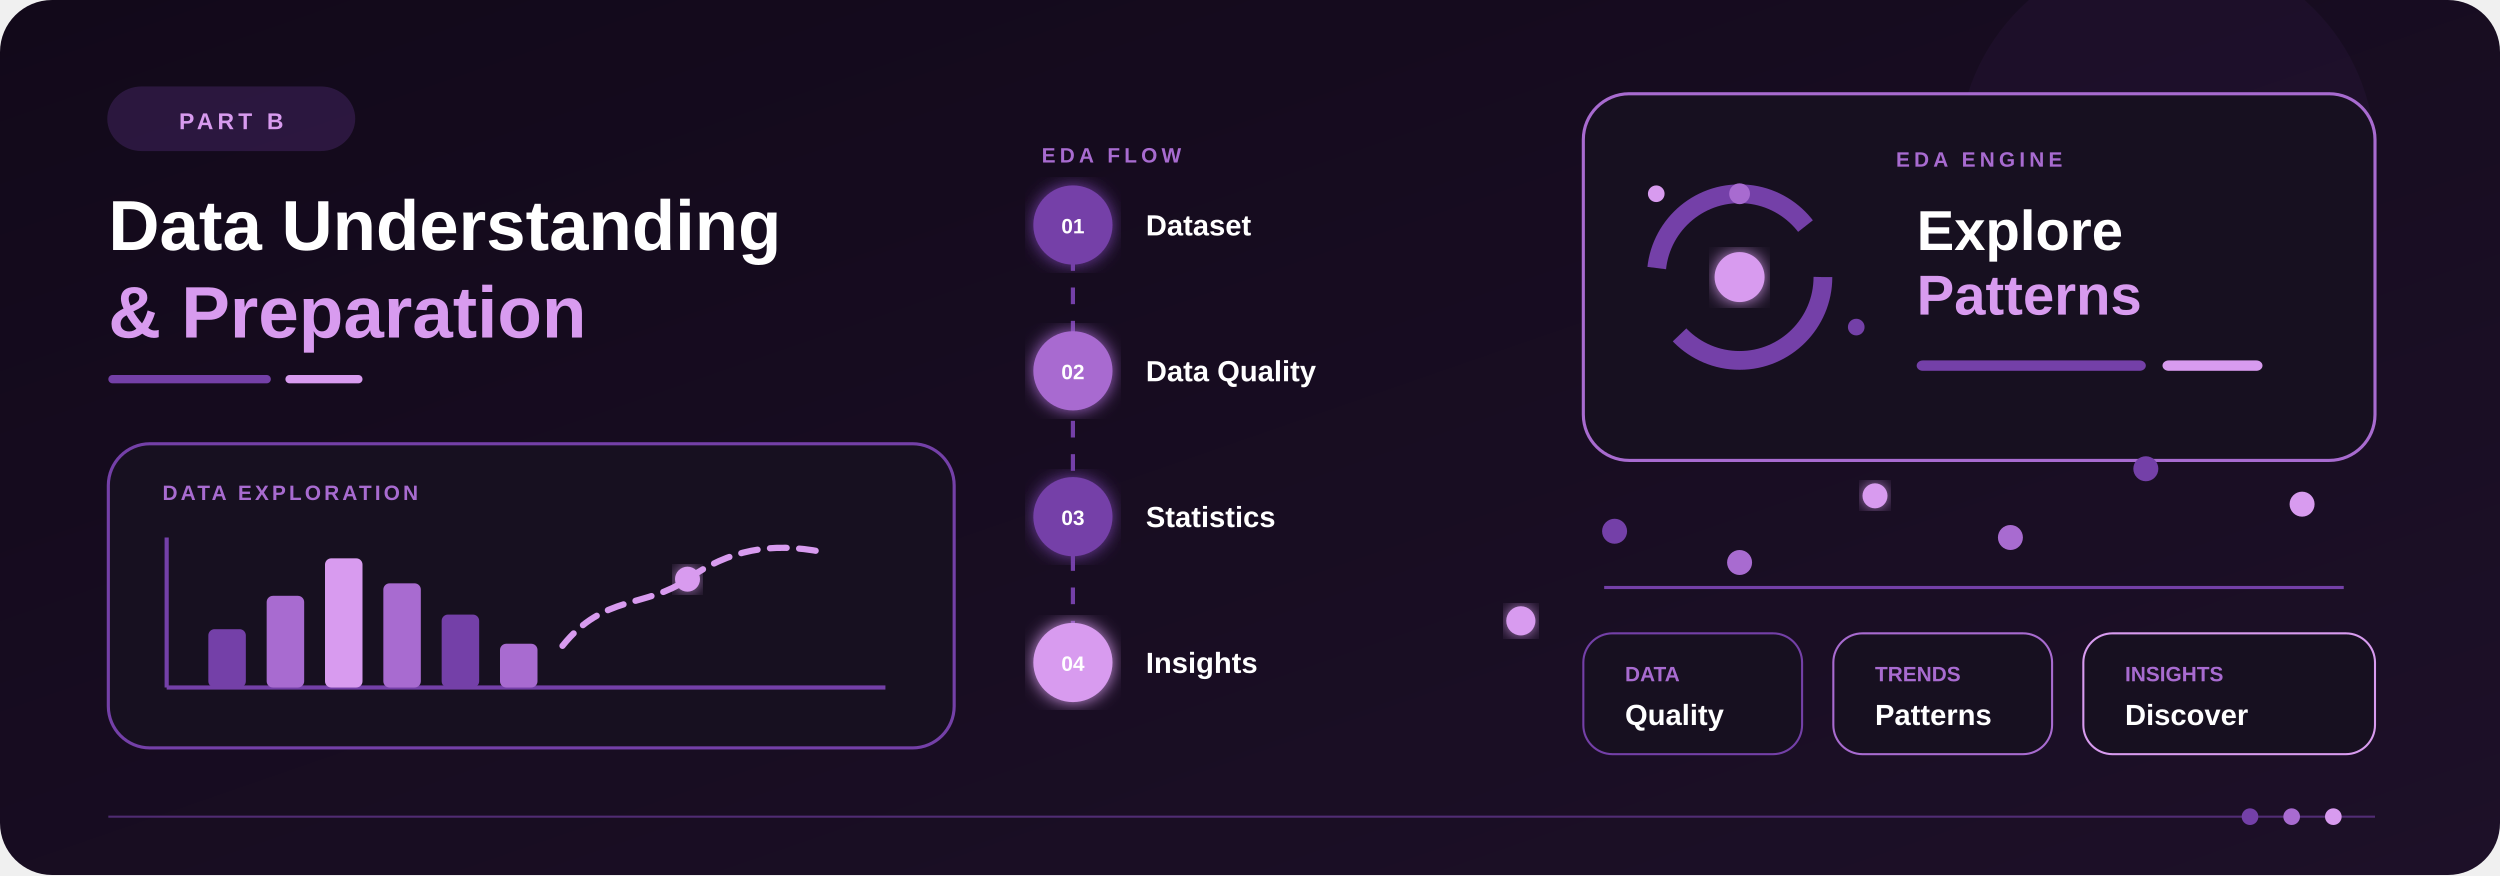
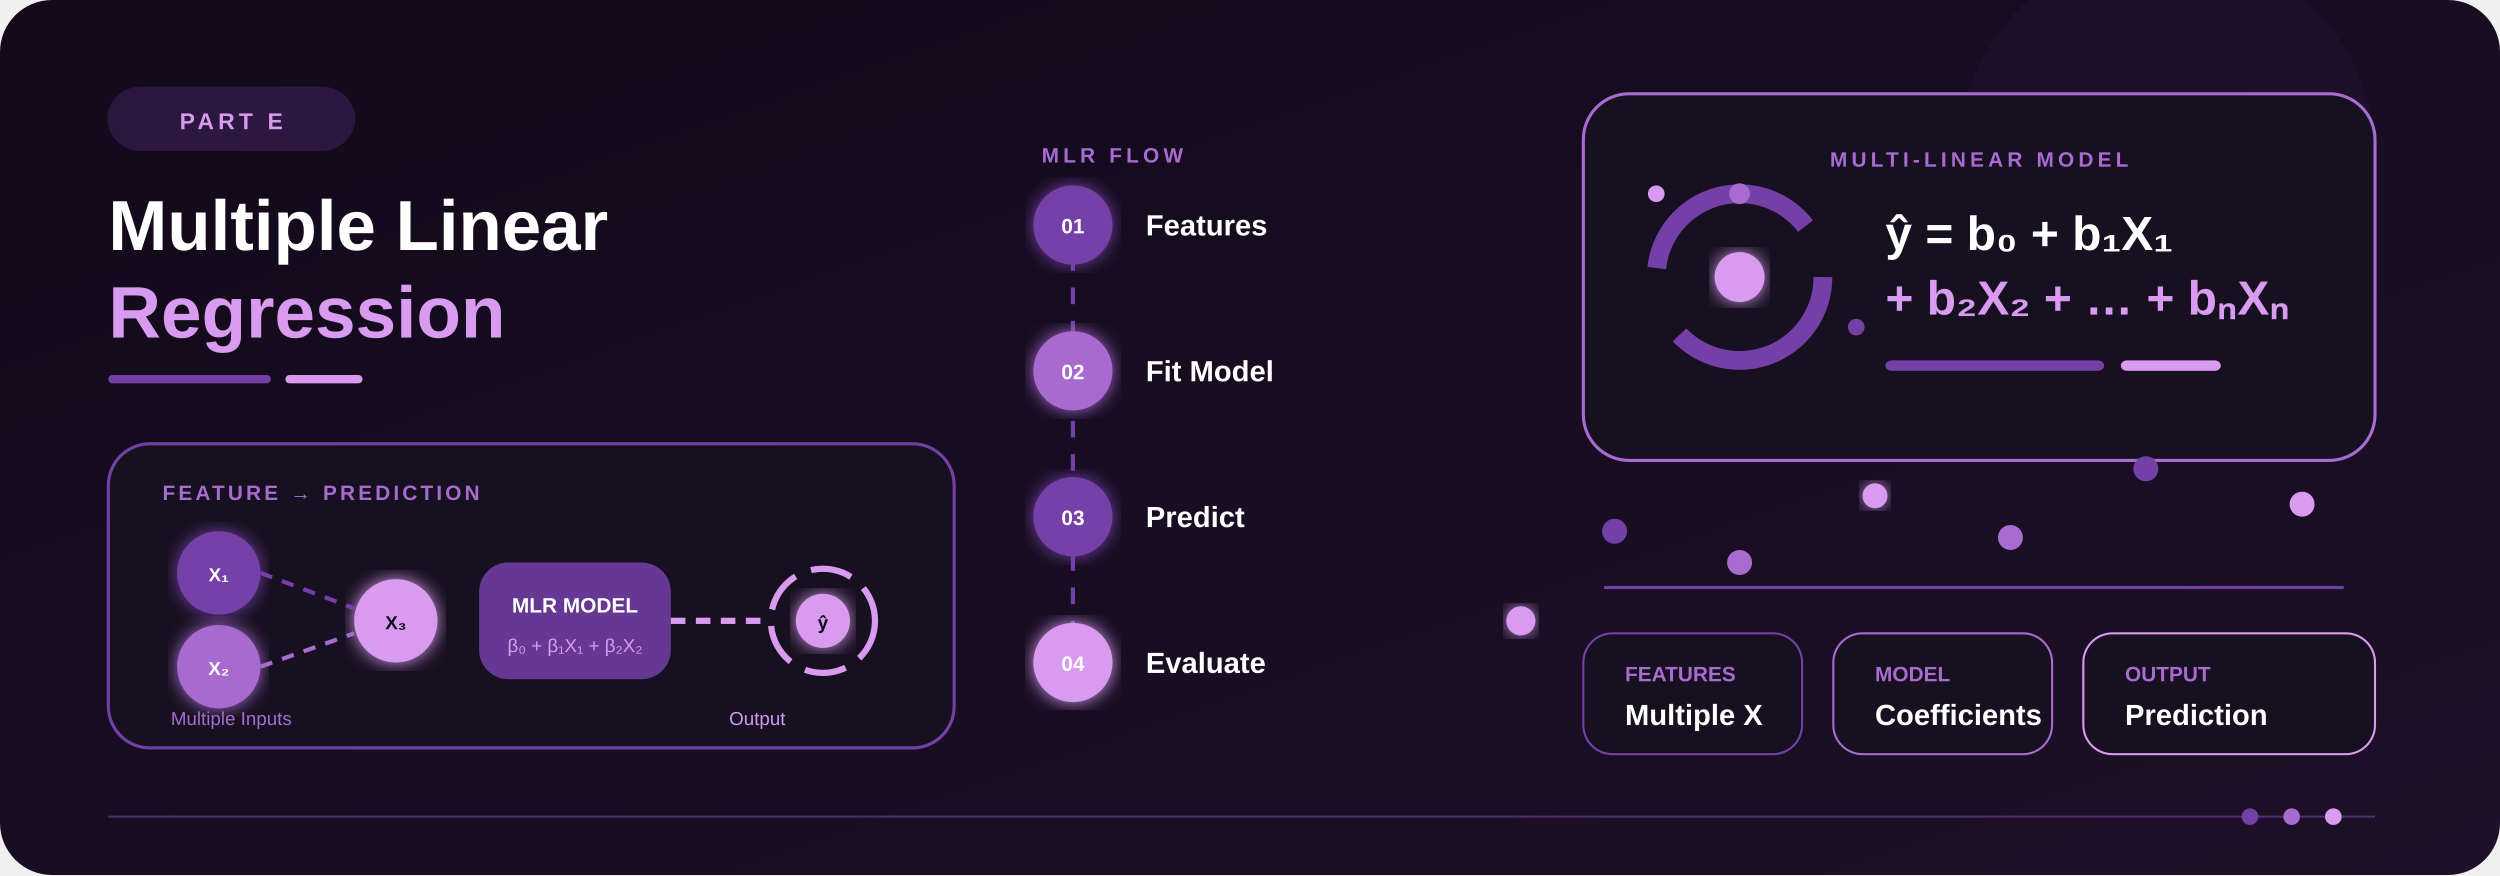
<svg xmlns="http://www.w3.org/2000/svg" width="1200" height="420" viewBox="0 0 1200 420">
  <defs>
    <linearGradient id="bg" x1="0" y1="0" x2="1" y2="1">
      <stop offset="0%" stop-color="#12091A" />
      <stop offset="100%" stop-color="#1D1028" />
    </linearGradient>
    <filter id="glow">
      <feGaussianBlur stdDeviation="4" result="blur" />
      <feMerge>
        <feMergeNode in="blur" />
        <feMergeNode in="SourceGraphic" />
      </feMerge>
    </filter>
  </defs>
  <rect width="1200" height="420" rx="25" fill="url(#bg)" />
  <circle cx="1040" cy="75" r="100" fill="#7440A8" opacity=".07">
    <animate attributeName="r" values="85;110;85" dur="6s" repeatCount="indefinite" />
  </circle>
  <rect x="52" y="42" width="118" height="30" rx="16" fill="#7440A8" opacity=".25" stroke="#7440A8">
    <animate attributeName="opacity" values=".18;.35;.18" dur="4s" repeatCount="indefinite" />
  </rect>
-   <text x="111" y="62" text-anchor="middle" font-family="Arial" font-size="11" font-weight="700" letter-spacing="2" fill="#D89BEF"> 
-   PART B 
- </text>
-   <text x="52" y="120" font-family="Arial" font-size="34" font-weight="700" fill="#FFFFFF"> 
-   Data Understanding 
- </text>
-   <text x="52" y="162" font-family="Arial" font-size="35" font-weight="700" fill="#D89BEF"> 
-   &amp; Preparation 
+   <text x="111" y="62" text-anchor="middle" font-family="Arial" font-size="11" font-weight="700" letter-spacing="2" fill="#D89BEF">
+   PART E
+ </text>
+   <text x="52" y="120" font-family="Arial" font-size="34" font-weight="700" fill="#FFFFFF">
+   Multiple Linear
+ </text>
+   <text x="52" y="162" font-family="Arial" font-size="35" font-weight="700" fill="#D89BEF">
+ 
+   Regression
+ 
  <animate attributeName="opacity" values=".75;1;.75" dur="4s" repeatCount="indefinite" />
  </text>
  <rect x="52" y="180" width="78" height="4" rx="2" fill="#7440A8">
    <animate attributeName="width" values="55;78;55" dur="4s" repeatCount="indefinite" />
  </rect>
  <rect x="137" y="180" width="37" height="4" rx="2" fill="#D89BEF" />
  <rect x="52" y="213" width="406" height="146" rx="20" fill="#171020" stroke="#7440A8" stroke-width="1.5">
    <animate attributeName="stroke-opacity" values=".55;1;.55" dur="4s" repeatCount="indefinite" />
  </rect>
-   <text x="78" y="240" font-family="Arial" font-size="10" font-weight="600" letter-spacing="1.5" fill="#A86BD0"> 
-   DATA EXPLORATION
- </text>
-   <line x1="80" y1="330" x2="425" y2="330" stroke="#7440A8" stroke-width="2" />
-   <line x1="80" y1="330" x2="80" y2="258" stroke="#7440A8" stroke-width="2" />
-   <rect x="100" y="302" width="18" height="28" rx="3" fill="#7440A8">
-     <animate attributeName="height" values="28;36;28" dur="3s" repeatCount="indefinite" />
-     <animate attributeName="y" values="302;294;302" dur="3s" repeatCount="indefinite" />
-   </rect>
-   <rect x="128" y="286" width="18" height="44" rx="3" fill="#A86BD0">
-     <animate attributeName="height" values="44;54;44" dur="3s" begin=".3s" repeatCount="indefinite" />
-     <animate attributeName="y" values="286;276;286" dur="3s" begin=".3s" repeatCount="indefinite" />
-   </rect>
-   <rect x="156" y="268" width="18" height="62" rx="3" fill="#D89BEF">
-     <animate attributeName="height" values="62;70;62" dur="3s" begin=".6s" repeatCount="indefinite" />
-     <animate attributeName="y" values="268;260;268" dur="3s" begin=".6s" repeatCount="indefinite" />
-   </rect>
-   <rect x="184" y="280" width="18" height="50" rx="3" fill="#A86BD0">
-     <animate attributeName="height" values="50;58;50" dur="3s" begin=".9s" repeatCount="indefinite" />
-     <animate attributeName="y" values="280;272;280" dur="3s" begin=".9s" repeatCount="indefinite" />
-   </rect>
-   <rect x="212" y="295" width="18" height="35" rx="3" fill="#7440A8">
-     <animate attributeName="height" values="35;43;35" dur="3s" begin="1.2s" repeatCount="indefinite" />
-     <animate attributeName="y" values="295;287;295" dur="3s" begin="1.2s" repeatCount="indefinite" />
-   </rect>
-   <rect x="240" y="309" width="18" height="21" rx="3" fill="#A86BD0">
-     <animate attributeName="height" values="21;28;21" dur="3s" begin="1.5s" repeatCount="indefinite" />
-     <animate attributeName="y" values="309;302;309" dur="3s" begin="1.5s" repeatCount="indefinite" />
-   </rect>
-   <path d="M270 310           C290 285,310 292,330 278           S370 260,395 265" fill="none" stroke="#D89BEF" stroke-width="3" stroke-linecap="round" stroke-dasharray="8 6">
-     <animate attributeName="stroke-dashoffset" values="0;-28" dur="2s" repeatCount="indefinite" />
-   </path>
-   <circle cx="330" cy="278" r="6" fill="#D89BEF" filter="url(#glow)">
-     <animate attributeName="cx" values="330;360;330" dur="4s" repeatCount="indefinite" />
-     <animate attributeName="cy" values="278;263;278" dur="4s" repeatCount="indefinite" />
-   </circle>
-   <text x="500" y="78" font-family="Arial" font-size="10" font-weight="600" letter-spacing="2" fill="#A86BD0"> 
-   EDA FLOW
+   <text x="78" y="240" font-family="Arial" font-size="10" font-weight="600" letter-spacing="1.5" fill="#A86BD0">
+   FEATURE → PREDICTION
+ </text>
+   <circle cx="105" cy="275" r="20" fill="#7440A8" filter="url(#glow)">
+     <animate attributeName="r" values="18;22;18" dur="3s" repeatCount="indefinite" />
+   </circle>
+   <text x="105" y="279" text-anchor="middle" font-family="Arial" font-size="9" font-weight="700" fill="#FFFFFF">
+   X₁
+ </text>
+   <circle cx="105" cy="320" r="20" fill="#A86BD0" filter="url(#glow)">
+     <animate attributeName="r" values="18;22;18" dur="3s" begin=".6s" repeatCount="indefinite" />
+   </circle>
+   <text x="105" y="324" text-anchor="middle" font-family="Arial" font-size="9" font-weight="700" fill="#FFFFFF">
+   X₂
+ </text>
+   <circle cx="190" cy="298" r="20" fill="#D89BEF" filter="url(#glow)">
+     <animate attributeName="r" values="18;23;18" dur="3s" begin="1.2s" repeatCount="indefinite" />
+   </circle>
+   <text x="190" y="302" text-anchor="middle" font-family="Arial" font-size="9" font-weight="700" fill="#12091A">
+   X₃
+ </text>
+   <line x1="125" y1="275" x2="170" y2="292" stroke="#7440A8" stroke-width="2" stroke-dasharray="6 5">
+     <animate attributeName="stroke-dashoffset" values="0;-22" dur="2s" repeatCount="indefinite" />
+   </line>
+   <line x1="125" y1="320" x2="170" y2="304" stroke="#A86BD0" stroke-width="2" stroke-dasharray="6 5">
+     <animate attributeName="stroke-dashoffset" values="0;-22" dur="2s" repeatCount="indefinite" />
+   </line>
+   <rect x="230" y="270" width="92" height="56" rx="14" fill="#7440A8" opacity=".85">
+     <animate attributeName="opacity" values=".7;1;.7" dur="3s" repeatCount="indefinite" />
+   </rect>
+   <text x="276" y="294" text-anchor="middle" font-family="Arial" font-size="10" font-weight="700" fill="#FFFFFF">
+   MLR MODEL
+ </text>
+   <text x="276" y="313" text-anchor="middle" font-family="Arial" font-size="9" fill="#D89BEF">
+   β₀ + β₁X₁ + β₂X₂
+ </text>
+   <line x1="322" y1="298" x2="365" y2="298" stroke="#D89BEF" stroke-width="3" stroke-dasharray="7 5">
+     <animate attributeName="stroke-dashoffset" values="0;-24" dur="1.8s" repeatCount="indefinite" />
+   </line>
+   <circle cx="395" cy="298" r="25" fill="none" stroke="#D89BEF" stroke-width="3" stroke-dasharray="20 8">
+     <animateTransform attributeName="transform" type="rotate" from="0 395 298" to="360 395 298" dur="5s" repeatCount="indefinite" />
+   </circle>
+   <circle cx="395" cy="298" r="13" fill="#D89BEF" filter="url(#glow)">
+     <animate attributeName="r" values="11;15;11" dur="2s" repeatCount="indefinite" />
+   </circle>
+   <text x="395" y="302" text-anchor="middle" font-family="Arial" font-size="9" font-weight="700" fill="#12091A">
+   ŷ
+ </text>
+   <text x="82" y="348" font-family="Arial" font-size="9" fill="#A86BD0">
+   Multiple Inputs
+ </text>
+   <text x="350" y="348" font-family="Arial" font-size="9" fill="#D89BEF">
+   Output
+ </text>
+   <text x="500" y="78" font-family="Arial" font-size="10" font-weight="600" letter-spacing="2" fill="#A86BD0">
+   MLR FLOW
</text>
  <line x1="515" y1="106" x2="515" y2="320" stroke="#7440A8" stroke-width="2" stroke-dasharray="8 8">
    <animate attributeName="stroke-dashoffset" values="0;-32" dur="2s" repeatCount="indefinite" />
  </line>
  <circle cx="515" cy="108" r="19" fill="#7440A8" filter="url(#glow)">
    <animate attributeName="r" values="18;22;18" dur="4s" repeatCount="indefinite" />
  </circle>
-   <text x="515" y="112" text-anchor="middle" font-family="Arial" font-size="10" font-weight="700" fill="#FFFFFF">01</text>
-   <text x="550" y="113" font-family="Arial" font-size="14" font-weight="700" fill="#FFFFFF">Dataset</text>
+   <text x="515" y="112" text-anchor="middle" font-family="Arial" font-size="10" font-weight="700" fill="#FFFFFF">
+   01
+ </text>
+   <text x="550" y="113" font-family="Arial" font-size="14" font-weight="700" fill="#FFFFFF">
+   Features
+ </text>
  <circle cx="515" cy="178" r="19" fill="#A86BD0" filter="url(#glow)">
    <animate attributeName="r" values="18;22;18" dur="4s" begin=".8s" repeatCount="indefinite" />
  </circle>
-   <text x="515" y="182" text-anchor="middle" font-family="Arial" font-size="10" font-weight="700" fill="#FFFFFF">02</text>
-   <text x="550" y="183" font-family="Arial" font-size="14" font-weight="700" fill="#FFFFFF">Data Quality</text>
+   <text x="515" y="182" text-anchor="middle" font-family="Arial" font-size="10" font-weight="700" fill="#FFFFFF">
+   02
+ </text>
+   <text x="550" y="183" font-family="Arial" font-size="14" font-weight="700" fill="#FFFFFF">
+   Fit Model
+ </text>
  <circle cx="515" cy="248" r="19" fill="#7440A8" filter="url(#glow)">
    <animate attributeName="r" values="18;22;18" dur="4s" begin="1.6s" repeatCount="indefinite" />
  </circle>
-   <text x="515" y="252" text-anchor="middle" font-family="Arial" font-size="10" font-weight="700" fill="#FFFFFF">03</text>
-   <text x="550" y="253" font-family="Arial" font-size="14" font-weight="700" fill="#FFFFFF">Statistics</text>
+   <text x="515" y="252" text-anchor="middle" font-family="Arial" font-size="10" font-weight="700" fill="#FFFFFF">
+   03
+ </text>
+   <text x="550" y="253" font-family="Arial" font-size="14" font-weight="700" fill="#FFFFFF">
+   Predict
+ </text>
  <circle cx="515" cy="318" r="19" fill="#D89BEF" filter="url(#glow)">
    <animate attributeName="r" values="18;22;18" dur="4s" begin="2.4s" repeatCount="indefinite" />
  </circle>
-   <text x="515" y="322" text-anchor="middle" font-family="Arial" font-size="10" font-weight="700" fill="#FFFFFF">04</text>
-   <text x="550" y="323" font-family="Arial" font-size="14" font-weight="700" fill="#FFFFFF">Insights</text>
+   <text x="515" y="322" text-anchor="middle" font-family="Arial" font-size="10" font-weight="700" fill="#FFFFFF">
+   04
+ </text>
+   <text x="550" y="323" font-family="Arial" font-size="14" font-weight="700" fill="#FFFFFF">
+   Evaluate
+ </text>
  <rect x="760" y="45" width="380" height="176" rx="22" fill="#171020" stroke="#A86BD0" stroke-width="1.5">
    <animate attributeName="stroke-opacity" values=".55;1;.55" dur="5s" repeatCount="indefinite" />
  </rect>
-   <text x="950" y="80" text-anchor="middle" font-family="Arial" font-size="10" font-weight="600" letter-spacing="2" fill="#A86BD0"> 
-   EDA ENGINE
+   <text x="950" y="80" text-anchor="middle" font-family="Arial" font-size="10" font-weight="600" letter-spacing="2" fill="#A86BD0">
+   MULTI-LINEAR MODEL
</text>
  <circle cx="835" cy="133" r="40" fill="none" stroke="#7440A8" stroke-width="9" stroke-dasharray="95 35">
    <animateTransform attributeName="transform" type="rotate" from="0 835 133" to="360 835 133" dur="10s" repeatCount="indefinite" />
  </circle>
  <circle cx="835" cy="133" r="12" fill="#D89BEF" filter="url(#glow)">
    <animate attributeName="r" values="10;15;10" dur="2.5s" repeatCount="indefinite" />
  </circle>
-   <circle cx="835" cy="93" r="5" fill="#A86BD0">
-     <animateTransform attributeName="transform" type="rotate" from="0 835 133" to="360 835 133" dur="5s" repeatCount="indefinite" />
-   </circle>
+   <circle cx="835" cy="93" r="5" fill="#A86BD0" />
  <circle cx="795" cy="93" r="4" fill="#D89BEF">
    <animate attributeName="cy" values="93;85;93" dur="2.5s" repeatCount="indefinite" />
  </circle>
  <circle cx="891" cy="157" r="4" fill="#7440A8">
    <animate attributeName="cy" values="157;165;157" dur="3s" repeatCount="indefinite" />
  </circle>
-   <text x="920" y="120" font-family="Arial" font-size="27" font-weight="700" fill="#FFFFFF">
-   Explore
- </text>
-   <text x="920" y="151" font-family="Arial" font-size="27" font-weight="700" fill="#D89BEF">
-   Patterns
+   <text x="905" y="120" font-family="Arial" font-size="23" font-weight="700" fill="#FFFFFF">
+   ŷ = b₀ + b₁X₁
+ </text>
+   <text x="905" y="151" font-family="Arial" font-size="23" font-weight="700" fill="#D89BEF">
+ 
+   + b₂X₂ + … + bₙXₙ
+ 
  <animate attributeName="opacity" values=".7;1;.7" dur="3.5s" repeatCount="indefinite" />
  </text>
-   <rect x="920" y="173" width="110" height="5" rx="3" fill="#7440A8">
-     <animate attributeName="width" values="75;110;75" dur="4s" repeatCount="indefinite" />
-   </rect>
-   <rect x="1038" y="173" width="48" height="5" rx="3" fill="#D89BEF" />
+   <rect x="905" y="173" width="105" height="5" rx="3" fill="#7440A8">
+     <animate attributeName="width" values="75;105;75" dur="4s" repeatCount="indefinite" />
+   </rect>
+   <rect x="1018" y="173" width="48" height="5" rx="3" fill="#D89BEF" />
  <line x1="770" y1="282" x2="1125" y2="282" stroke="#7440A8" stroke-width="1.5" />
  <polyline points="775,255 835,270 900,238 965,258 1030,225 1105,242" fill="none" stroke="#7440A8" stroke-width="2" stroke-dasharray="450" stroke-dashoffset="450">
    <animate attributeName="stroke-dashoffset" values="450;0;450" dur="8s" repeatCount="indefinite" />
  </polyline>
  <circle cx="775" cy="255" r="6" fill="#7440A8" />
  <circle cx="835" cy="270" r="6" fill="#A86BD0" />
  <circle cx="900" cy="238" r="6" fill="#D89BEF" filter="url(#glow)">
    <animate attributeName="r" values="5;9;5" dur="2s" repeatCount="indefinite" />
  </circle>
  <circle cx="965" cy="258" r="6" fill="#A86BD0" />
  <circle cx="1030" cy="225" r="6" fill="#7440A8" />
  <circle cx="1105" cy="242" r="6" fill="#D89BEF">
    <animate attributeName="cy" values="242;233;242" dur="3s" repeatCount="indefinite" />
  </circle>
  <rect x="760" y="304" width="105" height="58" rx="14" fill="#171020" stroke="#7440A8" />
-   <text x="780" y="327" font-family="Arial" font-size="10" font-weight="600" fill="#A86BD0">DATA</text>
-   <text x="780" y="348" font-family="Arial" font-size="14" font-weight="700" fill="#FFFFFF">Quality</text>
+   <text x="780" y="327" font-family="Arial" font-size="10" font-weight="600" fill="#A86BD0">
+   FEATURES
+ </text>
+   <text x="780" y="348" font-family="Arial" font-size="14" font-weight="700" fill="#FFFFFF">
+   Multiple X
+ </text>
  <rect x="880" y="304" width="105" height="58" rx="14" fill="#171020" stroke="#A86BD0" />
-   <text x="900" y="327" font-family="Arial" font-size="10" font-weight="600" fill="#A86BD0">TRENDS</text>
-   <text x="900" y="348" font-family="Arial" font-size="14" font-weight="700" fill="#FFFFFF">Patterns</text>
+   <text x="900" y="327" font-family="Arial" font-size="10" font-weight="600" fill="#A86BD0">
+   MODEL
+ </text>
+   <text x="900" y="348" font-family="Arial" font-size="14" font-weight="700" fill="#FFFFFF">
+   Coefficients
+ </text>
  <rect x="1000" y="304" width="140" height="58" rx="14" fill="#171020" stroke="#D89BEF" />
-   <text x="1020" y="327" font-family="Arial" font-size="10" font-weight="600" fill="#A86BD0">INSIGHTS</text>
-   <text x="1020" y="348" font-family="Arial" font-size="14" font-weight="700" fill="#FFFFFF">Discover</text>
+   <text x="1020" y="327" font-family="Arial" font-size="10" font-weight="600" fill="#A86BD0">
+   OUTPUT
+ </text>
+   <text x="1020" y="348" font-family="Arial" font-size="14" font-weight="700" fill="#FFFFFF">
+   Prediction
+ </text>
  <line x1="52" y1="392" x2="1140" y2="392" stroke="#7440A8" stroke-width="1" opacity=".6" />
  <circle cx="1080" cy="392" r="4" fill="#7440A8">
    <animate attributeName="cy" values="392;386;392" dur="2s" repeatCount="indefinite" />
  </circle>
  <circle cx="1100" cy="392" r="4" fill="#A86BD0">
    <animate attributeName="cy" values="392;384;392" dur="2.5s" repeatCount="indefinite" />
  </circle>
  <circle cx="1120" cy="392" r="4" fill="#D89BEF">
    <animate attributeName="cy" values="392;386;392" dur="3s" repeatCount="indefinite" />
  </circle>
  <circle cx="730" cy="298" r="7" fill="#D89BEF" filter="url(#glow)">
    <animate attributeName="cy" values="298;280;298" dur="3s" repeatCount="indefinite" />
    <animate attributeName="opacity" values=".3;1;.3" dur="3s" repeatCount="indefinite" />
  </circle>
</svg>
